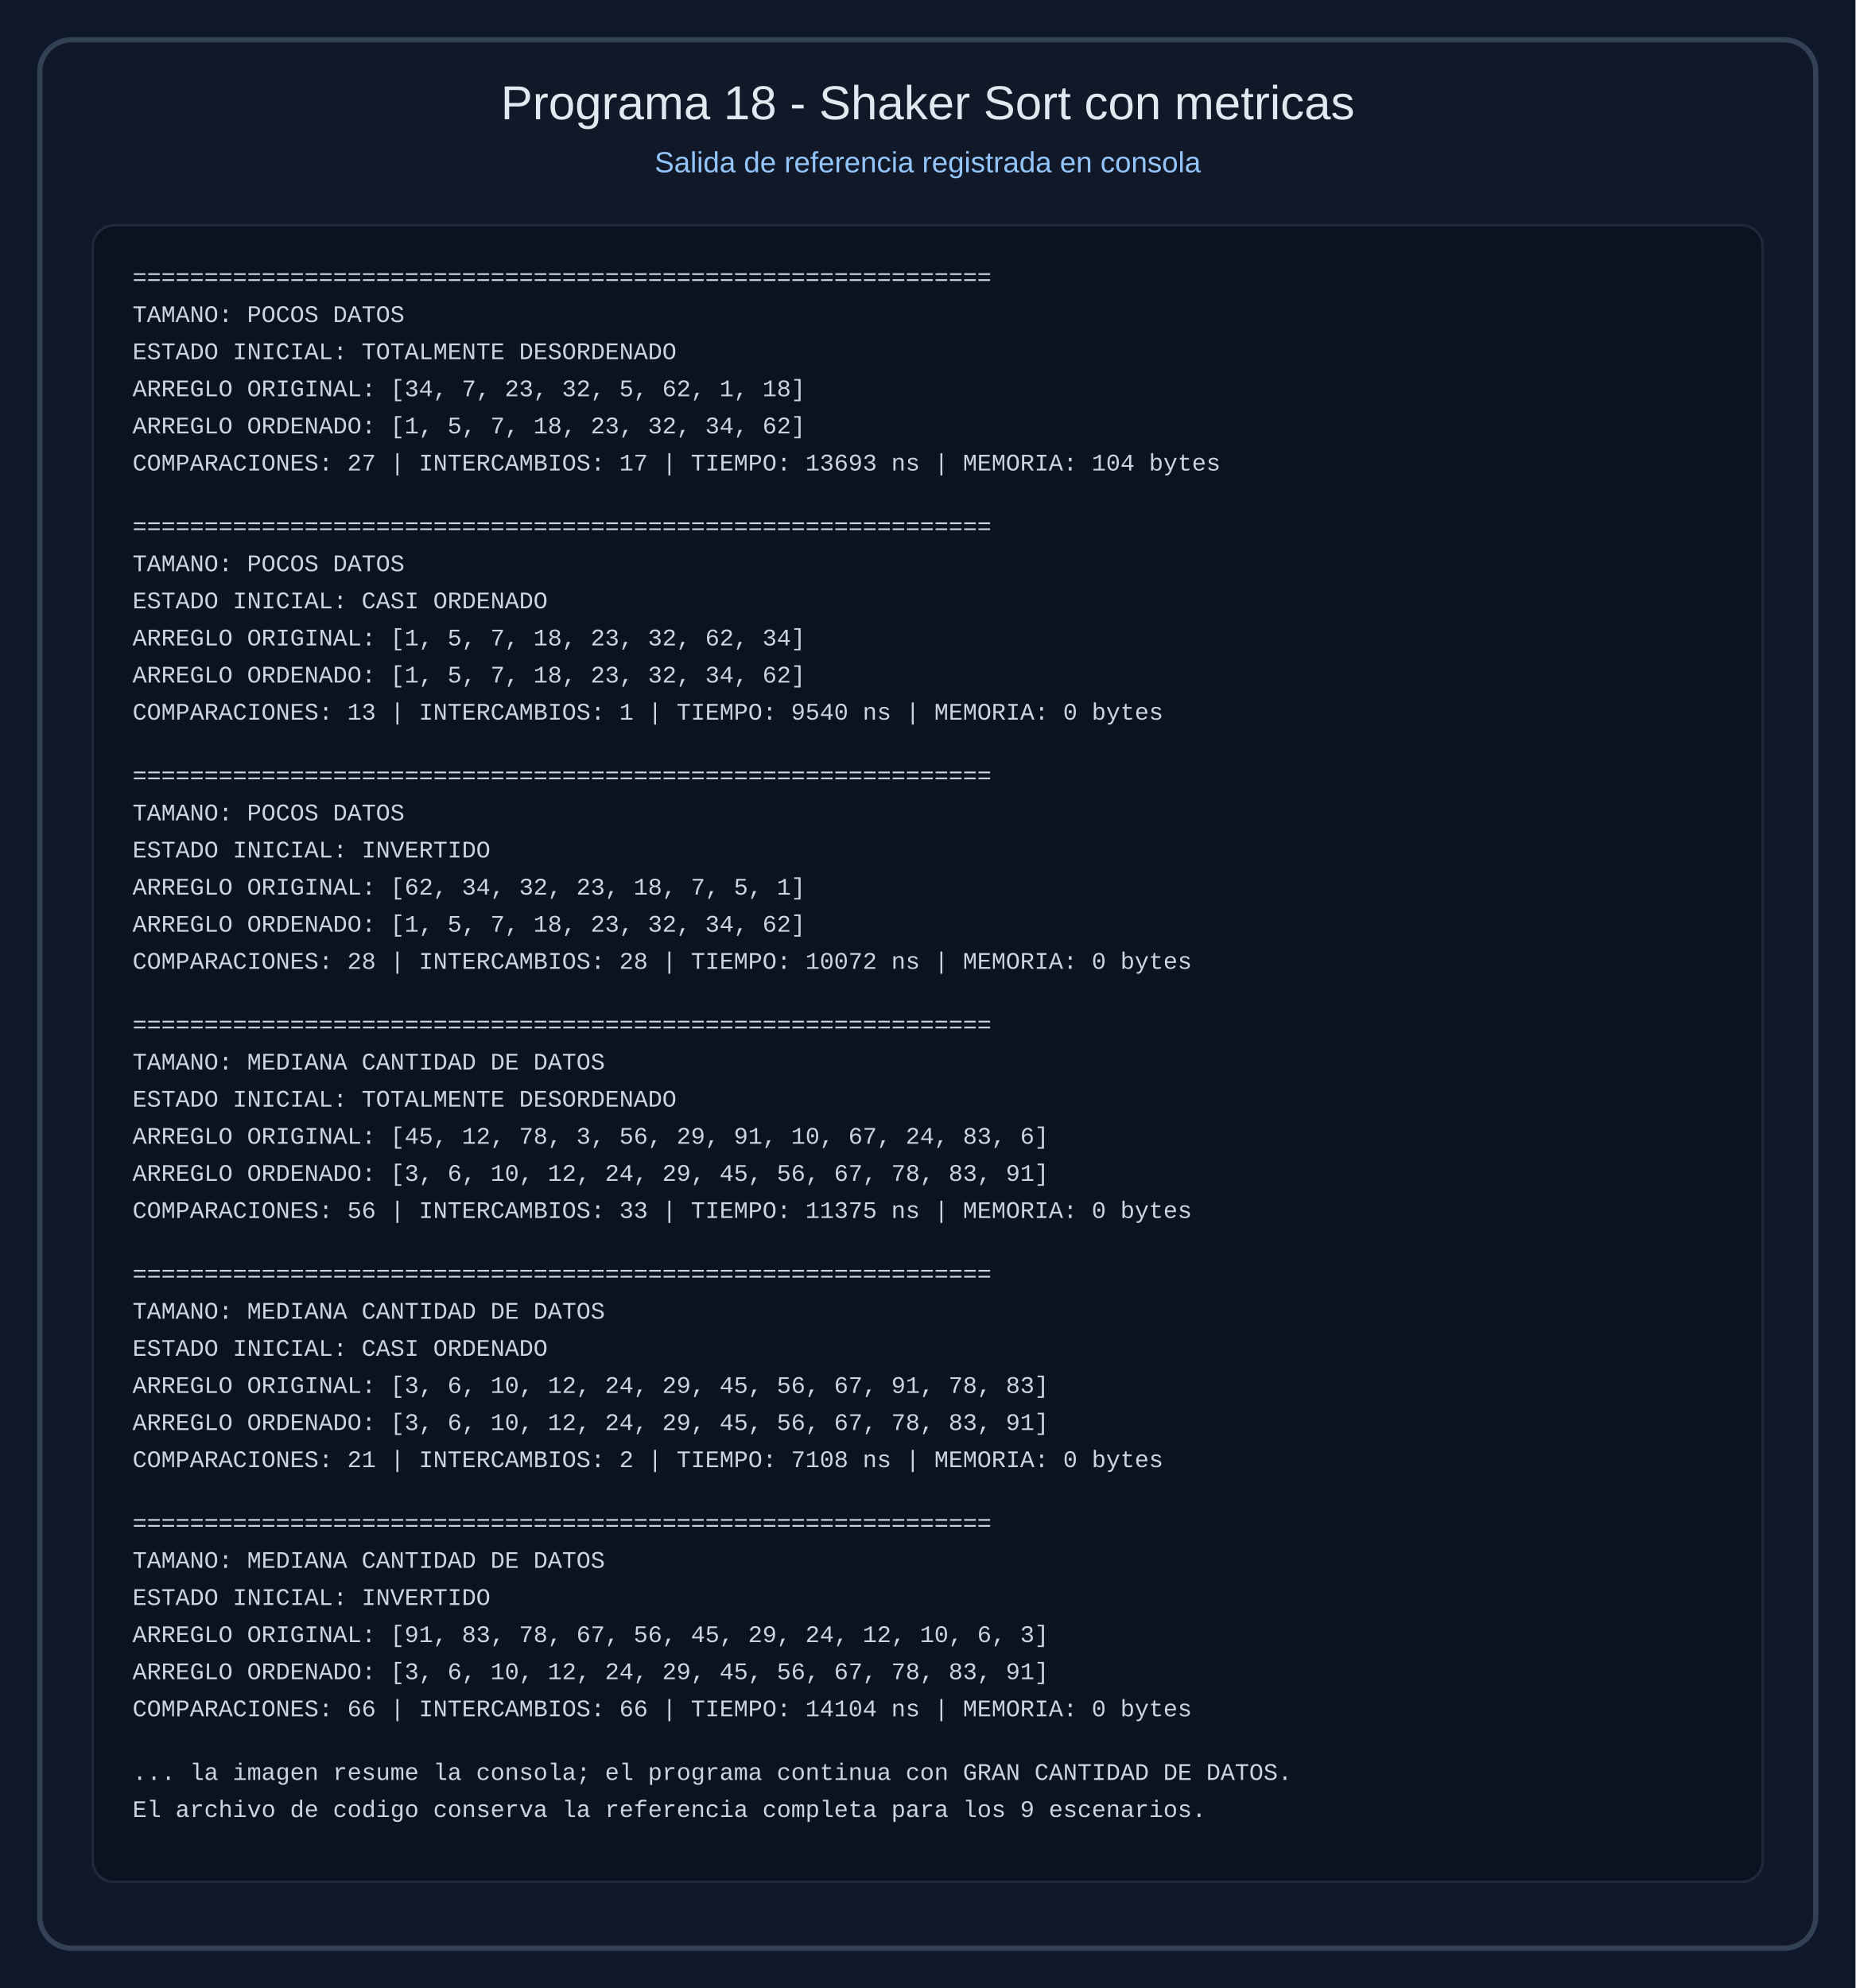
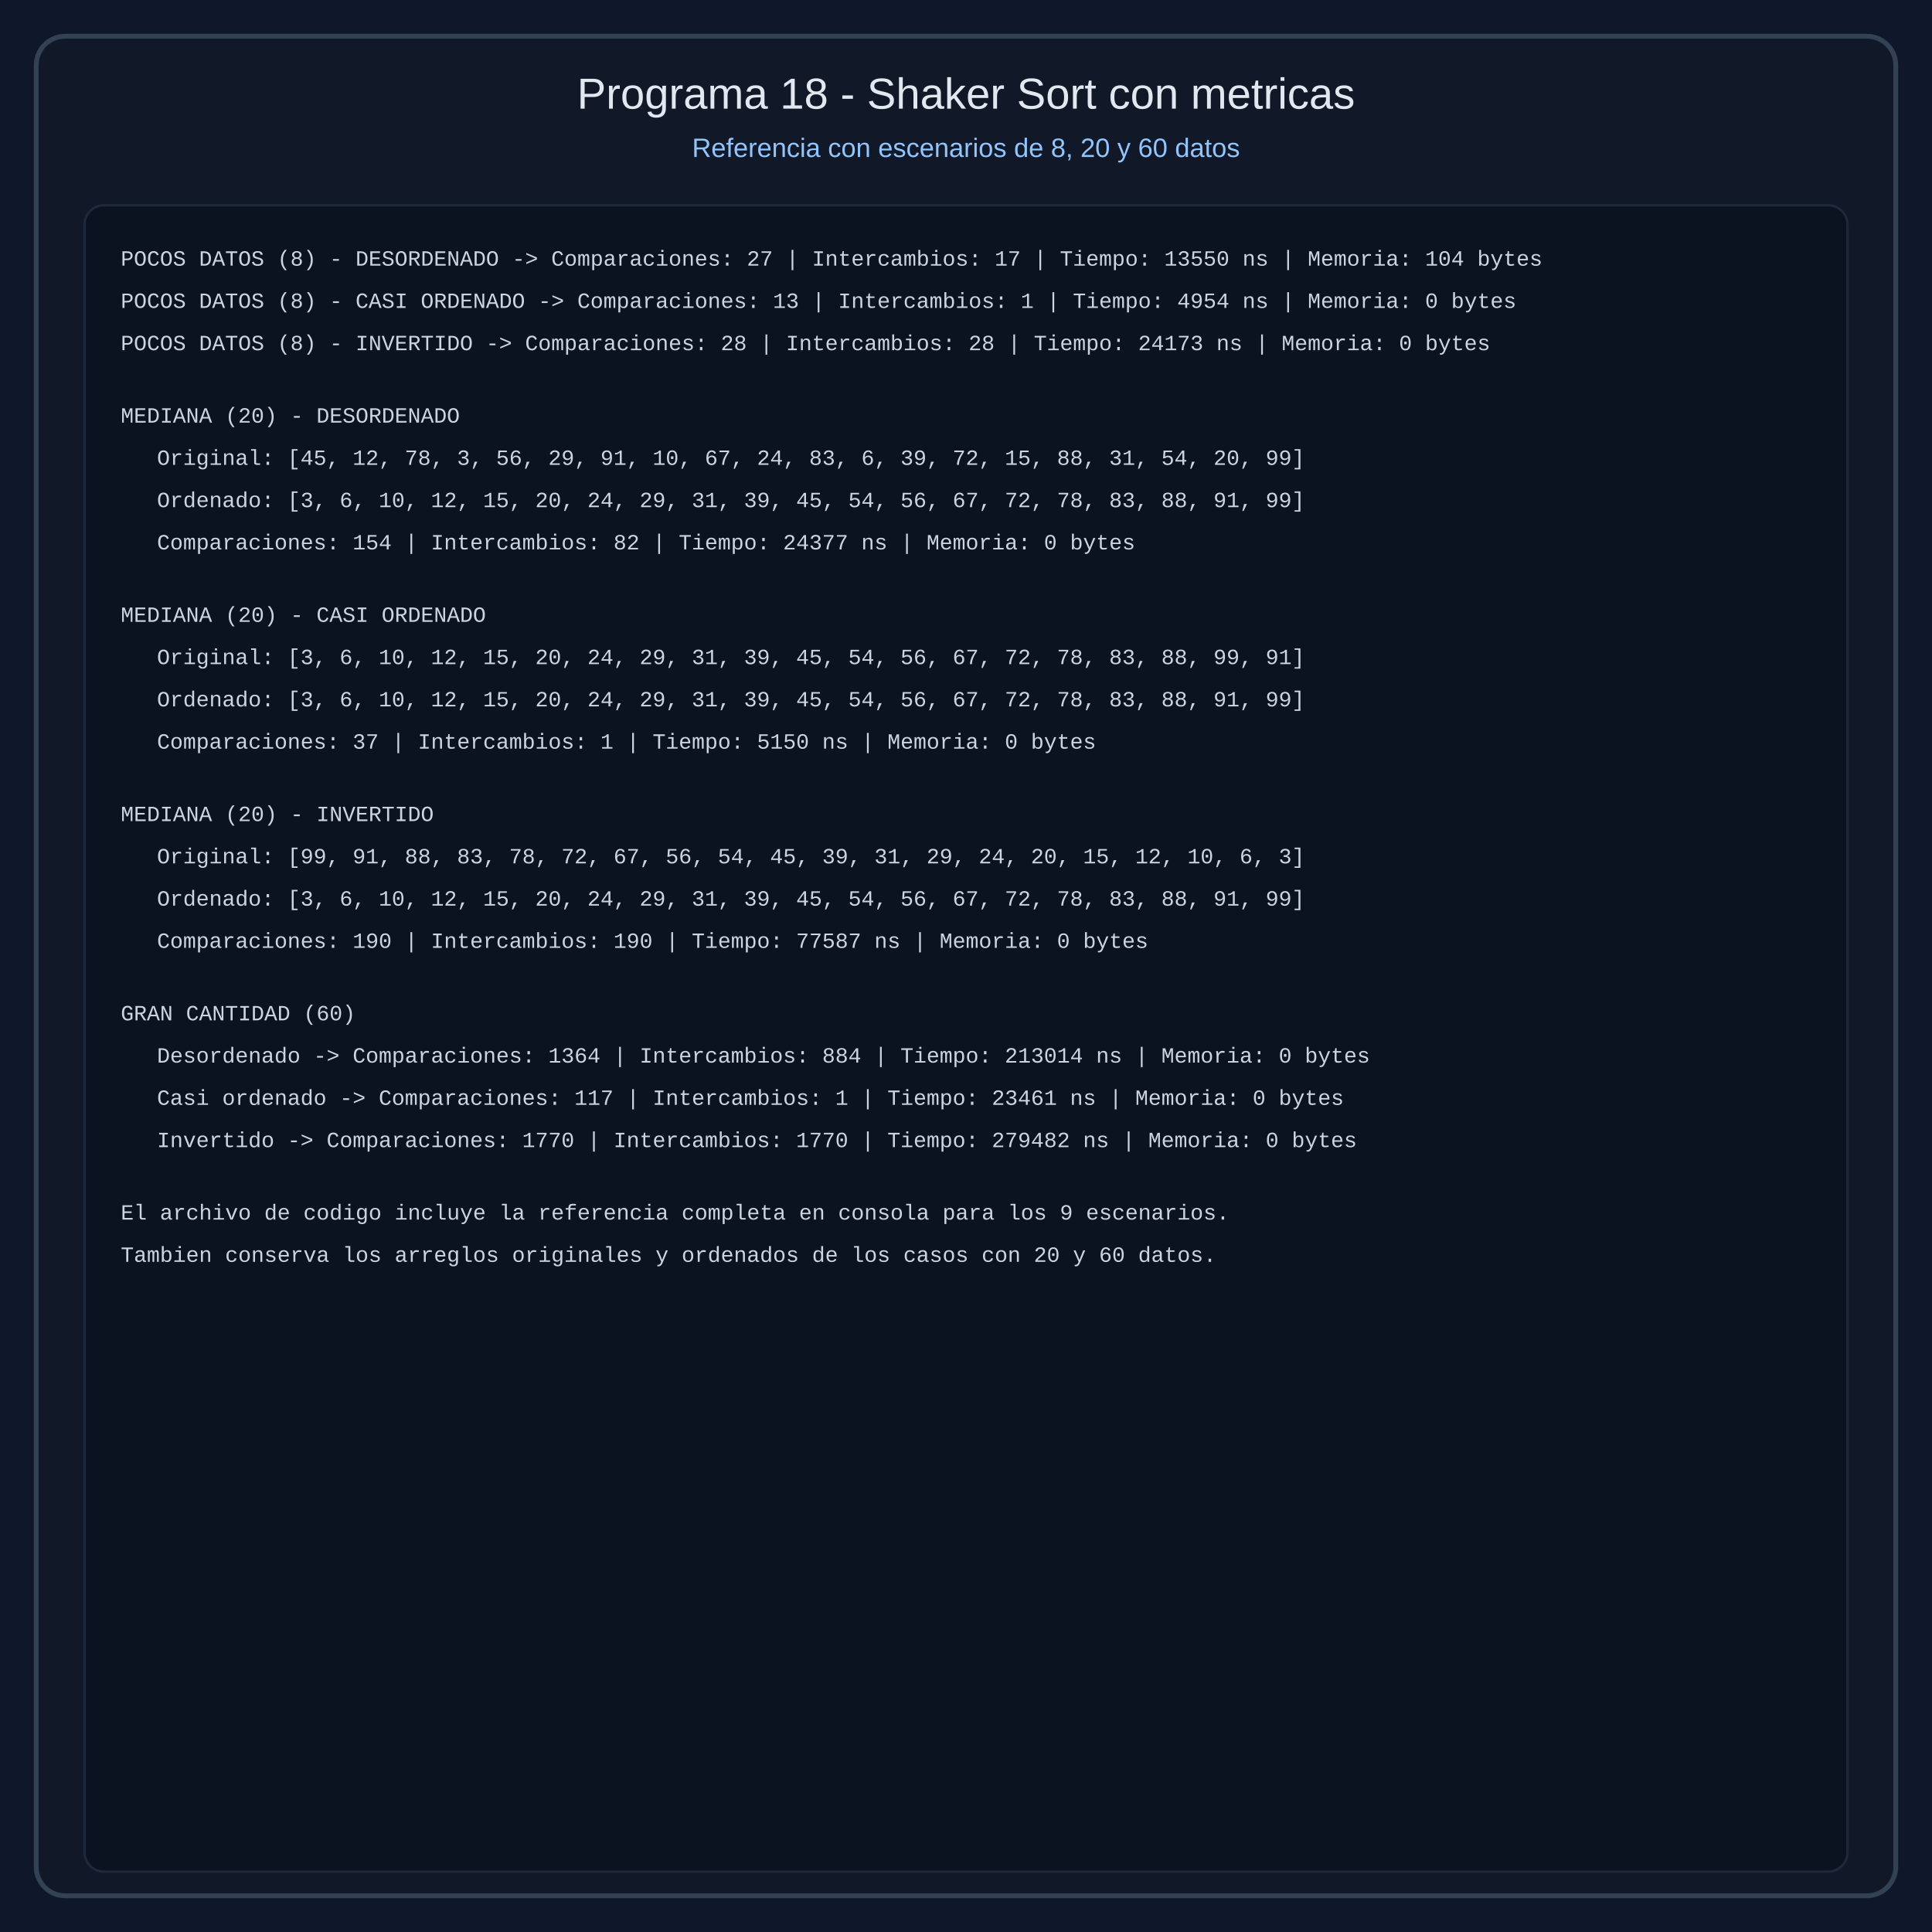
- <svg xmlns="http://www.w3.org/2000/svg" width="1400" height="1500" viewBox="0 0 1400 1500" role="img" aria-labelledby="title desc">
-   <rect width="1400" height="1500" fill="#0f172a" />
-   <rect x="30" y="30" width="1340" height="1440" rx="24" fill="#111827" stroke="#334155" stroke-width="4" />
-   <text x="700" y="90" text-anchor="middle" fill="#e2e8f0" font-family="Arial, sans-serif" font-size="36">Programa 18 - Shaker Sort con metricas</text>
-   <text x="700" y="130" text-anchor="middle" fill="#93c5fd" font-family="Arial, sans-serif" font-size="22">Salida de referencia registrada en consola</text>
-   <rect x="70" y="170" width="1260" height="1250" rx="16" fill="#0b1220" stroke="#1e293b" stroke-width="2" />
+ <svg xmlns="http://www.w3.org/2000/svg" width="1600" height="1600" viewBox="0 0 1600 1600" role="img" aria-labelledby="title desc">
+   <rect width="1600" height="1600" fill="#0f172a" />
+   <rect x="30" y="30" width="1540" height="1540" rx="24" fill="#111827" stroke="#334155" stroke-width="4" />
+   <text x="800" y="90" text-anchor="middle" fill="#e2e8f0" font-family="Arial, sans-serif" font-size="36">Programa 18 - Shaker Sort con metricas</text>
+   <text x="800" y="130" text-anchor="middle" fill="#93c5fd" font-family="Arial, sans-serif" font-size="22">Referencia con escenarios de 8, 20 y 60 datos</text>
+   <rect x="70" y="170" width="1460" height="1380" rx="16" fill="#0b1220" stroke="#1e293b" stroke-width="2" />
  <g fill="#cbd5e1" font-family="Courier New, monospace" font-size="18">
-     <text x="100" y="215">============================================================</text>
-     <text x="100" y="243">TAMANO: POCOS DATOS</text>
-     <text x="100" y="271">ESTADO INICIAL: TOTALMENTE DESORDENADO</text>
-     <text x="100" y="299">ARREGLO ORIGINAL: [34, 7, 23, 32, 5, 62, 1, 18]</text>
-     <text x="100" y="327">ARREGLO ORDENADO: [1, 5, 7, 18, 23, 32, 34, 62]</text>
-     <text x="100" y="355">COMPARACIONES: 27 | INTERCAMBIOS: 17 | TIEMPO: 13693 ns | MEMORIA: 104 bytes</text>
-     <text x="100" y="403">============================================================</text>
-     <text x="100" y="431">TAMANO: POCOS DATOS</text>
-     <text x="100" y="459">ESTADO INICIAL: CASI ORDENADO</text>
-     <text x="100" y="487">ARREGLO ORIGINAL: [1, 5, 7, 18, 23, 32, 62, 34]</text>
-     <text x="100" y="515">ARREGLO ORDENADO: [1, 5, 7, 18, 23, 32, 34, 62]</text>
-     <text x="100" y="543">COMPARACIONES: 13 | INTERCAMBIOS: 1 | TIEMPO: 9540 ns | MEMORIA: 0 bytes</text>
-     <text x="100" y="591">============================================================</text>
-     <text x="100" y="619">TAMANO: POCOS DATOS</text>
-     <text x="100" y="647">ESTADO INICIAL: INVERTIDO</text>
-     <text x="100" y="675">ARREGLO ORIGINAL: [62, 34, 32, 23, 18, 7, 5, 1]</text>
-     <text x="100" y="703">ARREGLO ORDENADO: [1, 5, 7, 18, 23, 32, 34, 62]</text>
-     <text x="100" y="731">COMPARACIONES: 28 | INTERCAMBIOS: 28 | TIEMPO: 10072 ns | MEMORIA: 0 bytes</text>
-     <text x="100" y="779">============================================================</text>
-     <text x="100" y="807">TAMANO: MEDIANA CANTIDAD DE DATOS</text>
-     <text x="100" y="835">ESTADO INICIAL: TOTALMENTE DESORDENADO</text>
-     <text x="100" y="863">ARREGLO ORIGINAL: [45, 12, 78, 3, 56, 29, 91, 10, 67, 24, 83, 6]</text>
-     <text x="100" y="891">ARREGLO ORDENADO: [3, 6, 10, 12, 24, 29, 45, 56, 67, 78, 83, 91]</text>
-     <text x="100" y="919">COMPARACIONES: 56 | INTERCAMBIOS: 33 | TIEMPO: 11375 ns | MEMORIA: 0 bytes</text>
-     <text x="100" y="967">============================================================</text>
-     <text x="100" y="995">TAMANO: MEDIANA CANTIDAD DE DATOS</text>
-     <text x="100" y="1023">ESTADO INICIAL: CASI ORDENADO</text>
-     <text x="100" y="1051">ARREGLO ORIGINAL: [3, 6, 10, 12, 24, 29, 45, 56, 67, 91, 78, 83]</text>
-     <text x="100" y="1079">ARREGLO ORDENADO: [3, 6, 10, 12, 24, 29, 45, 56, 67, 78, 83, 91]</text>
-     <text x="100" y="1107">COMPARACIONES: 21 | INTERCAMBIOS: 2 | TIEMPO: 7108 ns | MEMORIA: 0 bytes</text>
-     <text x="100" y="1155">============================================================</text>
-     <text x="100" y="1183">TAMANO: MEDIANA CANTIDAD DE DATOS</text>
-     <text x="100" y="1211">ESTADO INICIAL: INVERTIDO</text>
-     <text x="100" y="1239">ARREGLO ORIGINAL: [91, 83, 78, 67, 56, 45, 29, 24, 12, 10, 6, 3]</text>
-     <text x="100" y="1267">ARREGLO ORDENADO: [3, 6, 10, 12, 24, 29, 45, 56, 67, 78, 83, 91]</text>
-     <text x="100" y="1295">COMPARACIONES: 66 | INTERCAMBIOS: 66 | TIEMPO: 14104 ns | MEMORIA: 0 bytes</text>
-     <text x="100" y="1343">... la imagen resume la consola; el programa continua con GRAN CANTIDAD DE DATOS.</text>
-     <text x="100" y="1371">El archivo de codigo conserva la referencia completa para los 9 escenarios.</text>
+     <text x="100" y="220">POCOS DATOS (8) - DESORDENADO -&gt; Comparaciones: 27 | Intercambios: 17 | Tiempo: 13550 ns | Memoria: 104 bytes</text>
+     <text x="100" y="255">POCOS DATOS (8) - CASI ORDENADO -&gt; Comparaciones: 13 | Intercambios: 1 | Tiempo: 4954 ns | Memoria: 0 bytes</text>
+     <text x="100" y="290">POCOS DATOS (8) - INVERTIDO -&gt; Comparaciones: 28 | Intercambios: 28 | Tiempo: 24173 ns | Memoria: 0 bytes</text>
+     <text x="100" y="350">MEDIANA (20) - DESORDENADO</text>
+     <text x="130" y="385">Original: [45, 12, 78, 3, 56, 29, 91, 10, 67, 24, 83, 6, 39, 72, 15, 88, 31, 54, 20, 99]</text>
+     <text x="130" y="420">Ordenado: [3, 6, 10, 12, 15, 20, 24, 29, 31, 39, 45, 54, 56, 67, 72, 78, 83, 88, 91, 99]</text>
+     <text x="130" y="455">Comparaciones: 154 | Intercambios: 82 | Tiempo: 24377 ns | Memoria: 0 bytes</text>
+     <text x="100" y="515">MEDIANA (20) - CASI ORDENADO</text>
+     <text x="130" y="550">Original: [3, 6, 10, 12, 15, 20, 24, 29, 31, 39, 45, 54, 56, 67, 72, 78, 83, 88, 99, 91]</text>
+     <text x="130" y="585">Ordenado: [3, 6, 10, 12, 15, 20, 24, 29, 31, 39, 45, 54, 56, 67, 72, 78, 83, 88, 91, 99]</text>
+     <text x="130" y="620">Comparaciones: 37 | Intercambios: 1 | Tiempo: 5150 ns | Memoria: 0 bytes</text>
+     <text x="100" y="680">MEDIANA (20) - INVERTIDO</text>
+     <text x="130" y="715">Original: [99, 91, 88, 83, 78, 72, 67, 56, 54, 45, 39, 31, 29, 24, 20, 15, 12, 10, 6, 3]</text>
+     <text x="130" y="750">Ordenado: [3, 6, 10, 12, 15, 20, 24, 29, 31, 39, 45, 54, 56, 67, 72, 78, 83, 88, 91, 99]</text>
+     <text x="130" y="785">Comparaciones: 190 | Intercambios: 190 | Tiempo: 77587 ns | Memoria: 0 bytes</text>
+     <text x="100" y="845">GRAN CANTIDAD (60)</text>
+     <text x="130" y="880">Desordenado -&gt; Comparaciones: 1364 | Intercambios: 884 | Tiempo: 213014 ns | Memoria: 0 bytes</text>
+     <text x="130" y="915">Casi ordenado -&gt; Comparaciones: 117 | Intercambios: 1 | Tiempo: 23461 ns | Memoria: 0 bytes</text>
+     <text x="130" y="950">Invertido -&gt; Comparaciones: 1770 | Intercambios: 1770 | Tiempo: 279482 ns | Memoria: 0 bytes</text>
+     <text x="100" y="1010">El archivo de codigo incluye la referencia completa en consola para los 9 escenarios.</text>
+     <text x="100" y="1045">Tambien conserva los arreglos originales y ordenados de los casos con 20 y 60 datos.</text>
  </g>
</svg>
